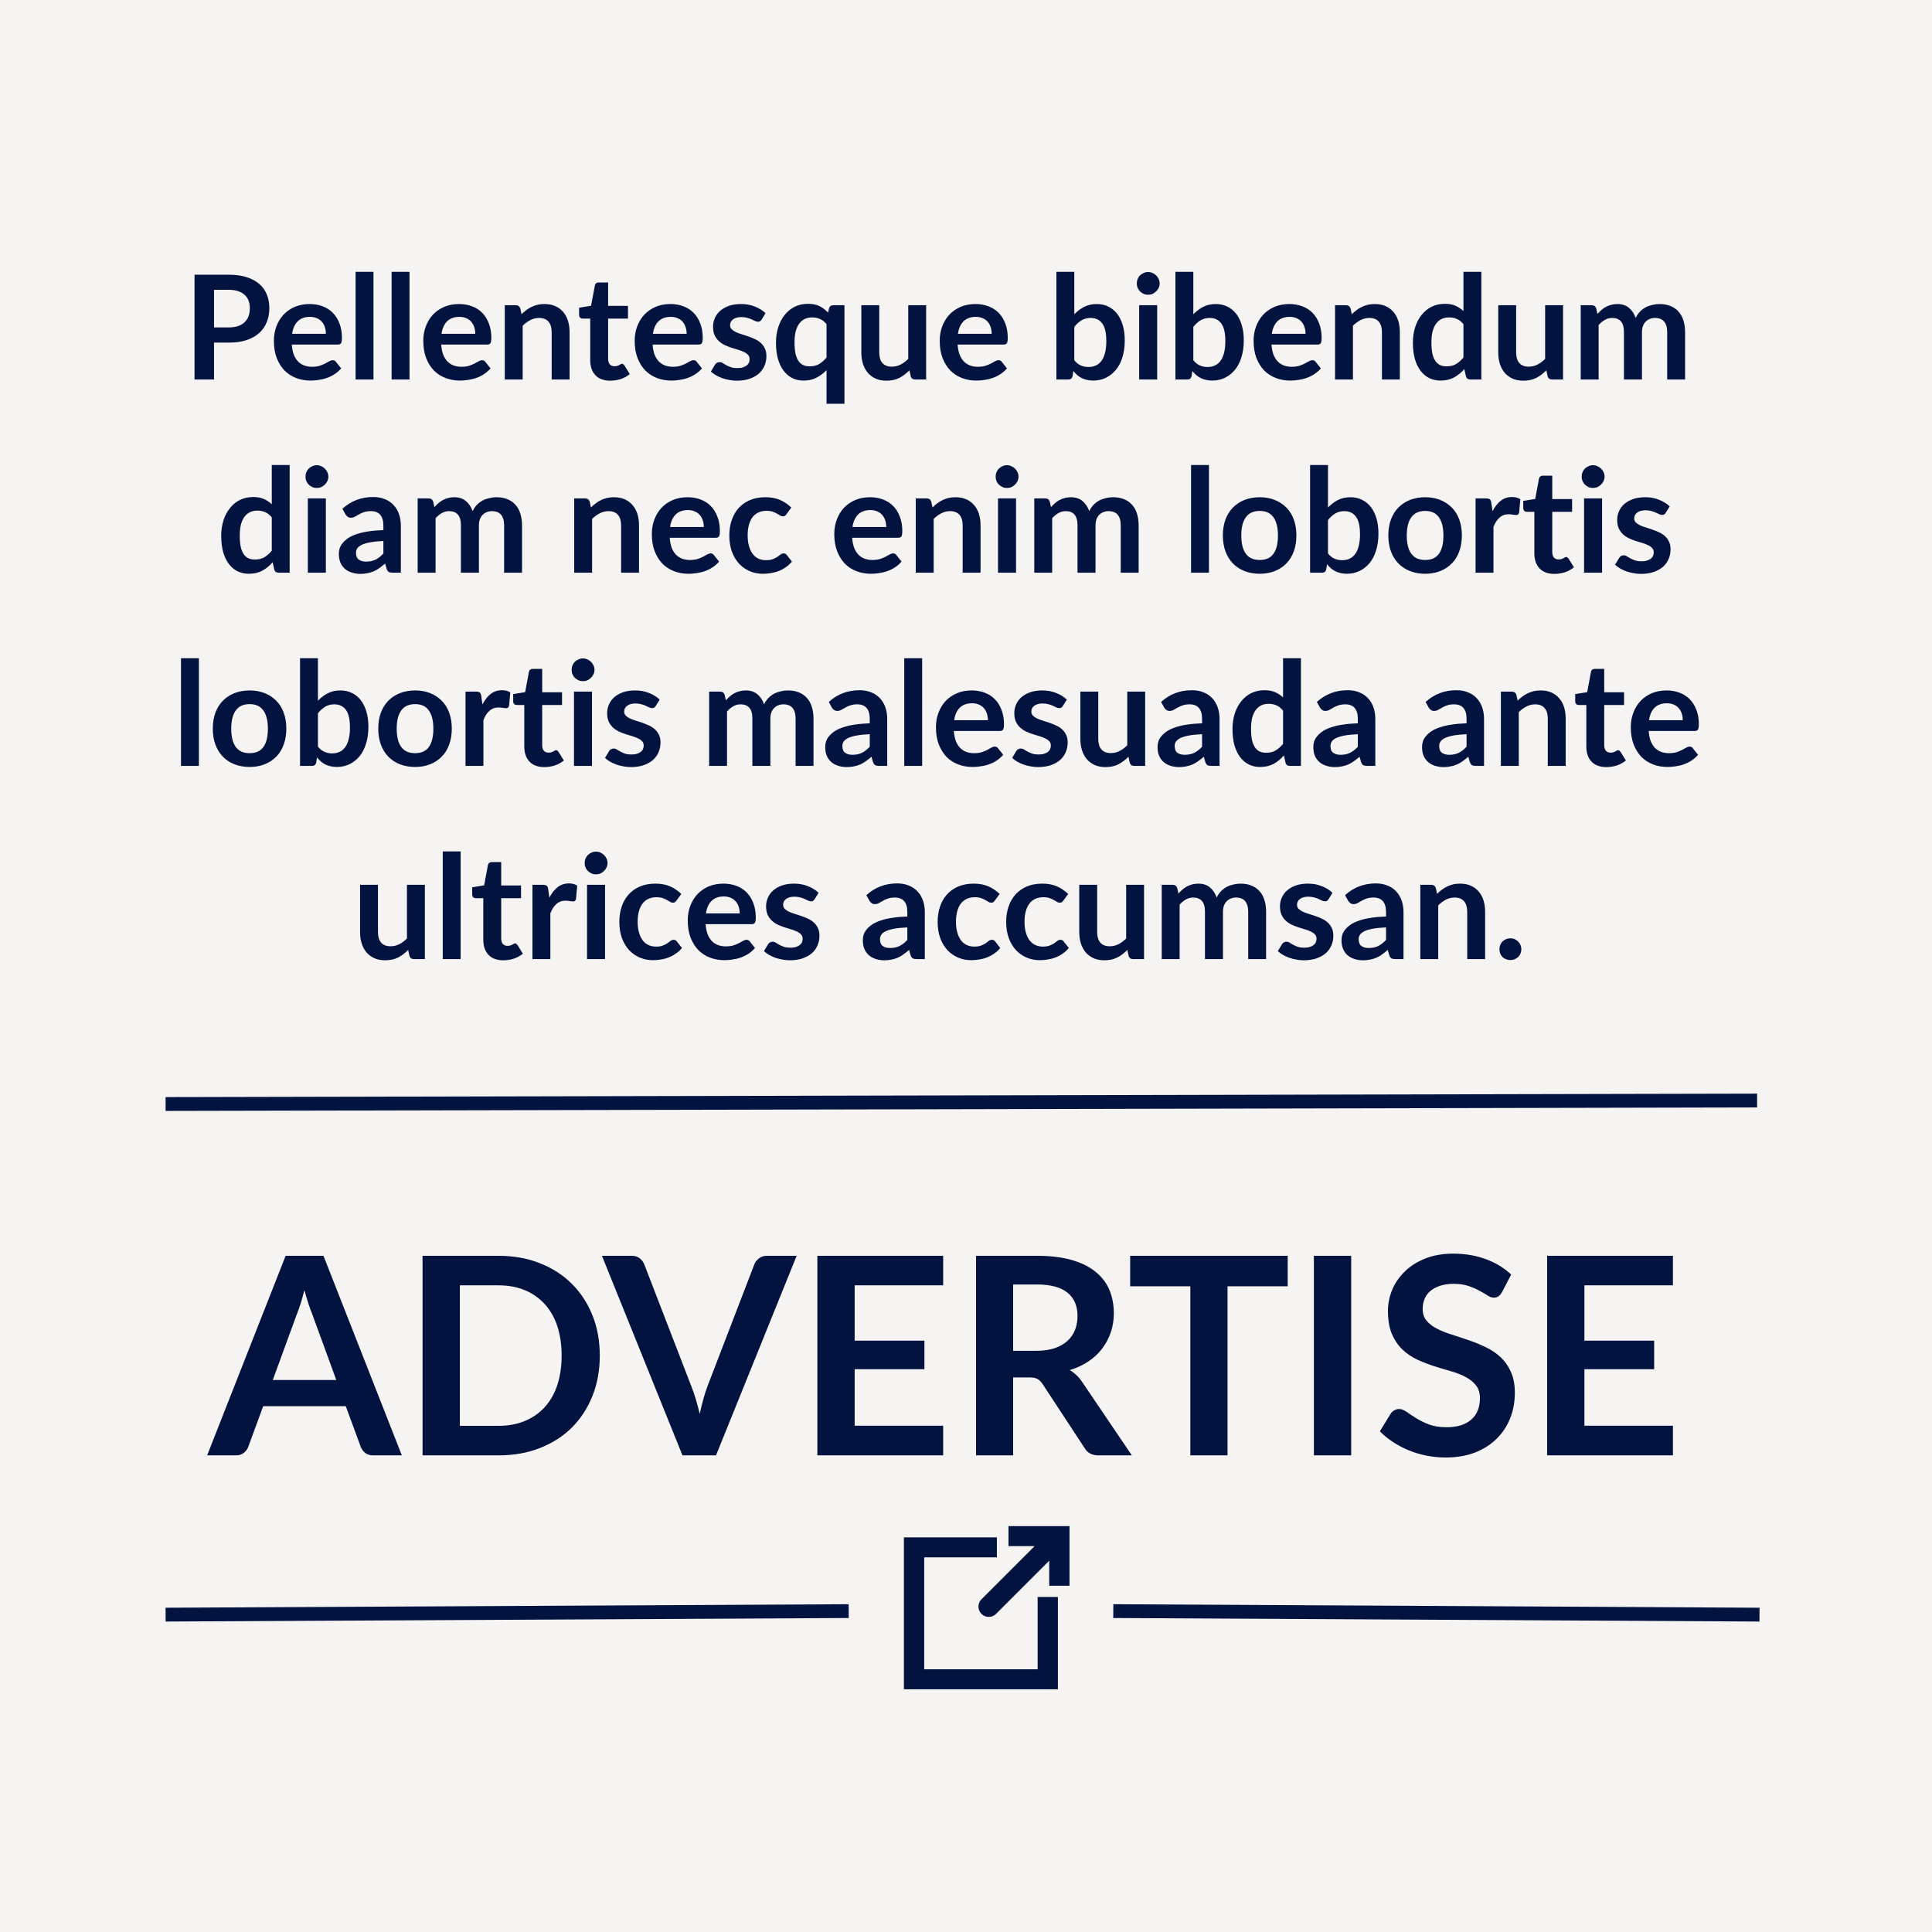
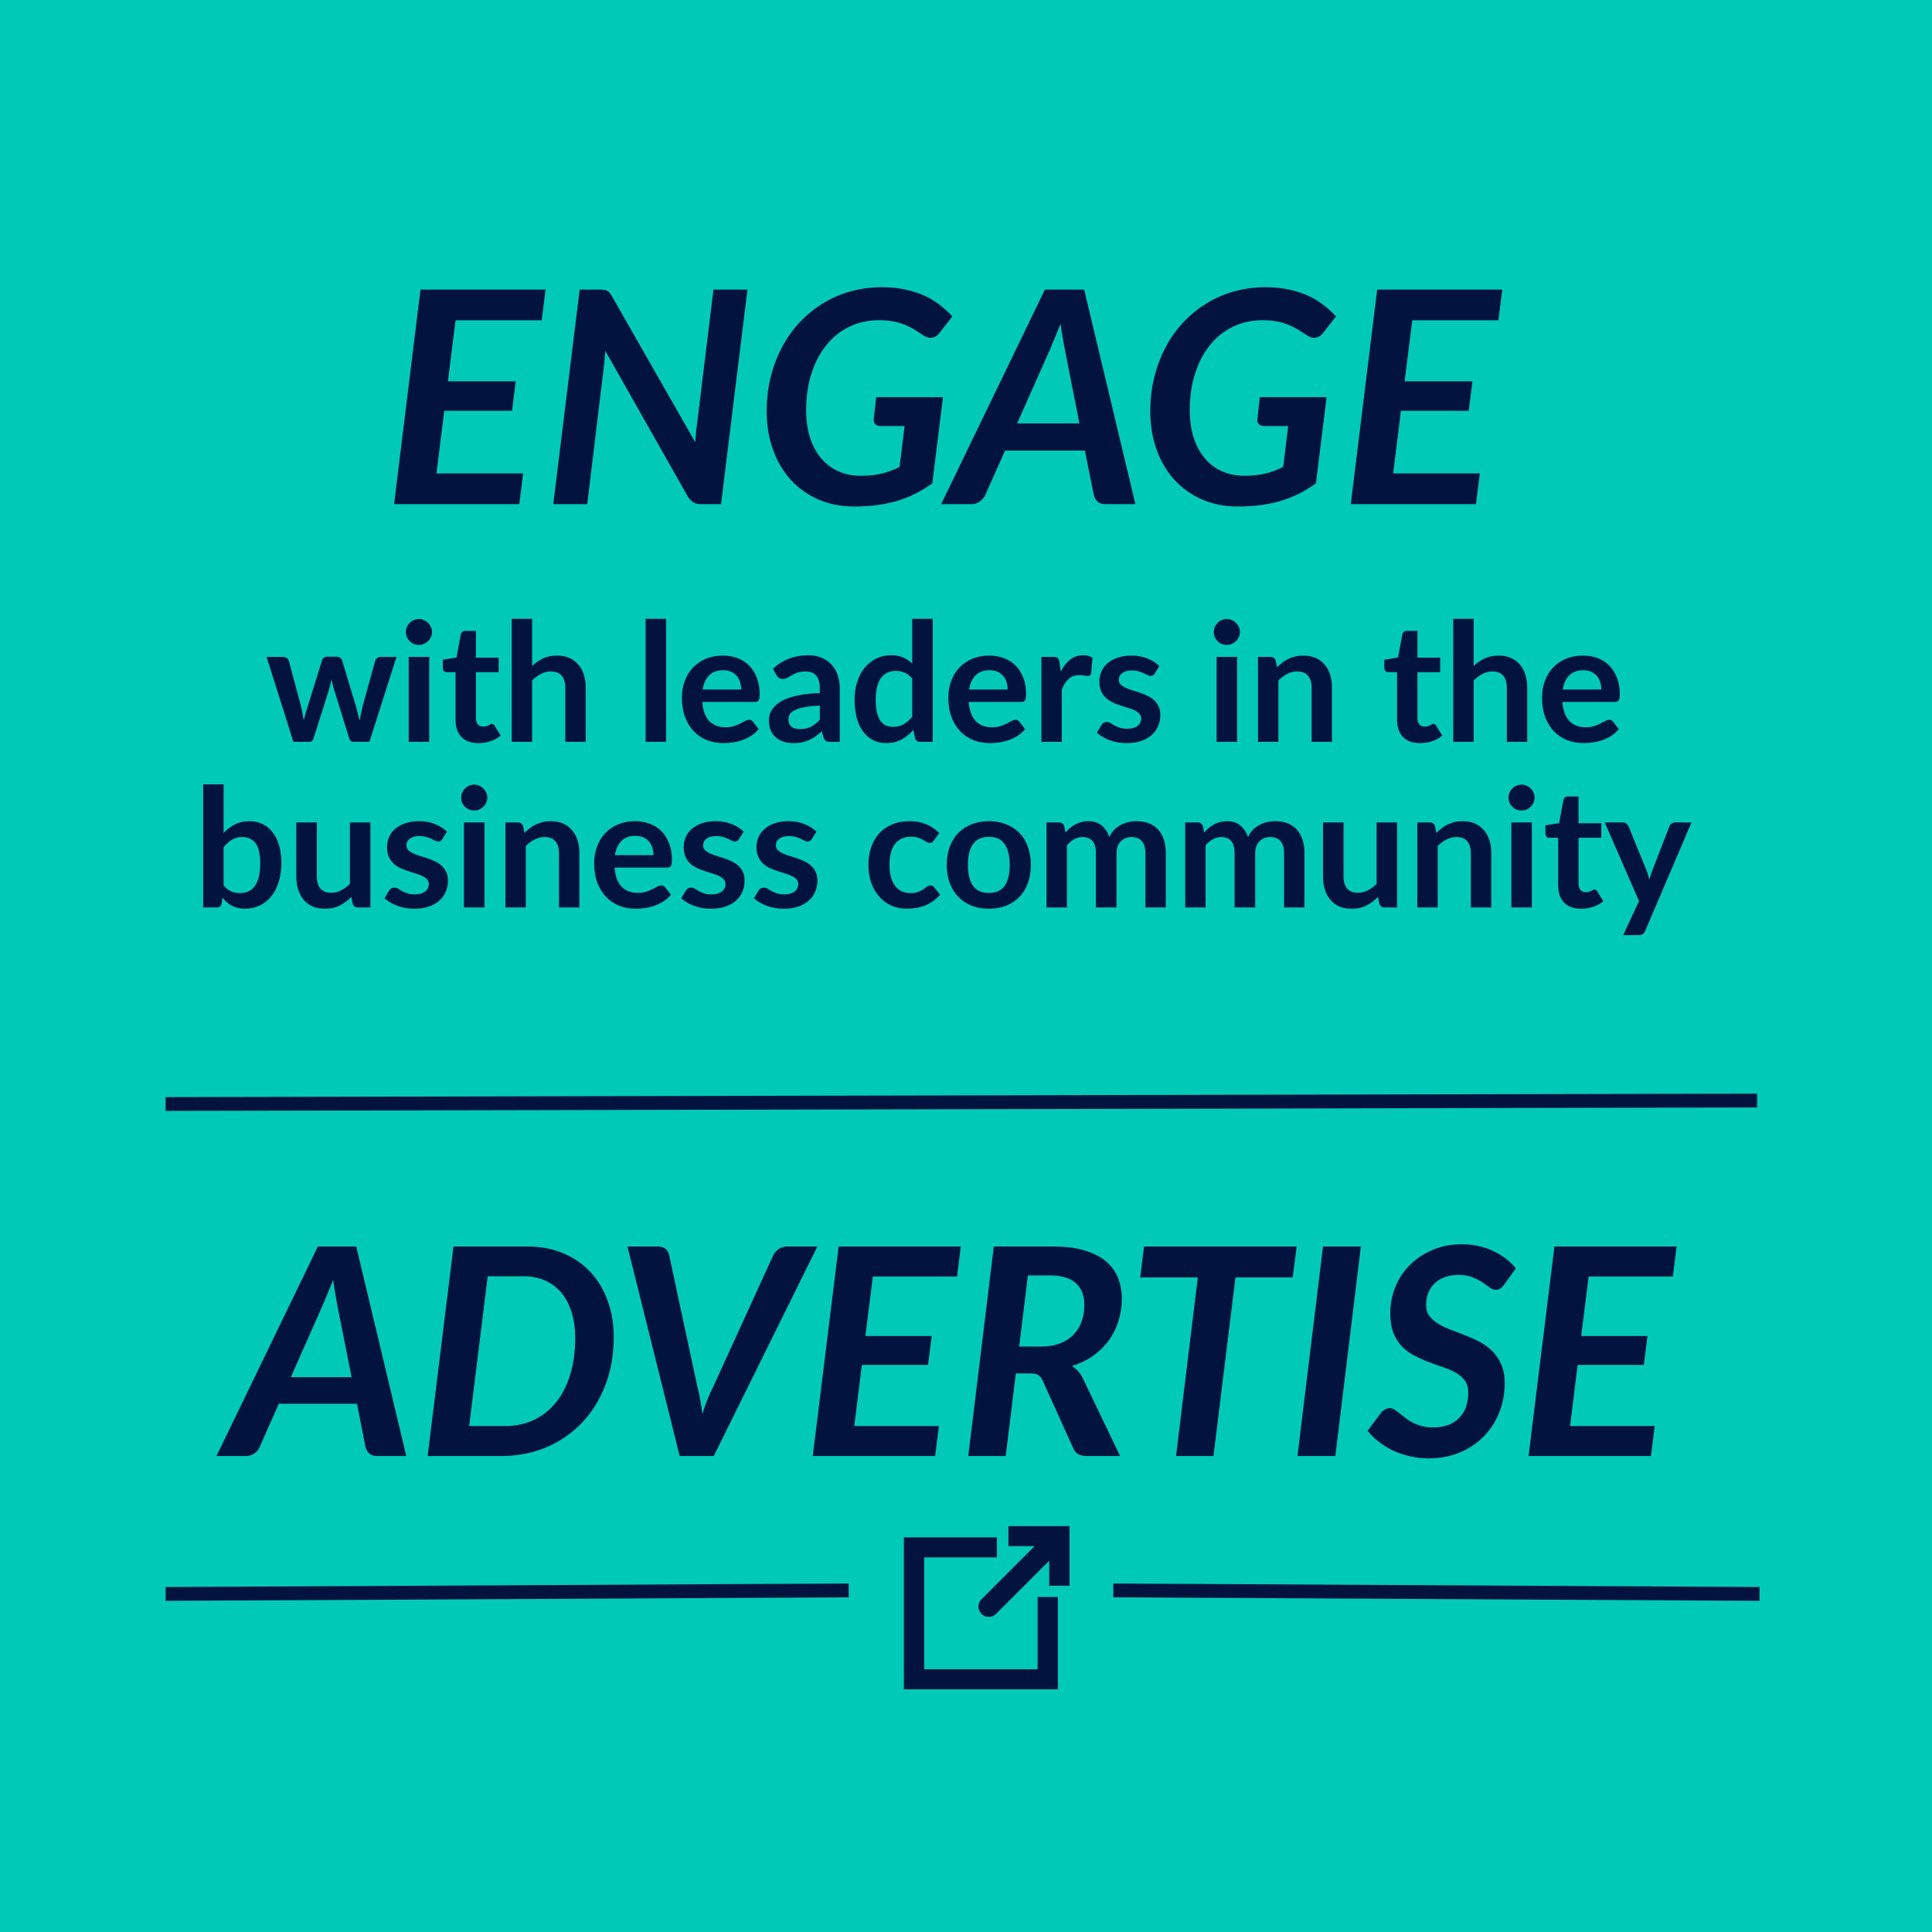
<svg xmlns="http://www.w3.org/2000/svg" width="280px" height="280px" viewBox="0 0 280 280" version="1.1">
-   <g id="KB-Contact-page" stroke="none" stroke-width="1" fill="none" fill-rule="evenodd">
-     <g id="KB---Contact-page---Desktop" transform="translate(-584, -1066)">
-       <g id="Advertise" transform="translate(584, 1066)">
-         <rect id="Rectangle" fill="#F6F3F3" x="0" y="0" width="280" height="280" />
-         <g id="arrow-DARK" transform="translate(131, 221)" fill="#02133F">
-           <g id="np_link_1713451_000000">
-             <polygon id="Path" fill-rule="nonzero" points="22.319 10.449 22.319 23.826 -9.72022463e-14 23.826 -9.72022463e-14 1.806 13.477 1.806 13.477 4.704 2.941 4.704 2.941 20.926 19.381 20.926 19.381 10.449" />
-             <path d="M15.158,0.174 L15.158,3.074 L18.949,3.074 L11.24,10.782 C10.959,11.062 10.803,11.443 10.803,11.839 C10.803,12.235 10.96,12.616 11.24,12.896 C11.824,13.479 12.77,13.479 13.354,12.896 L21.062,5.187 L21.062,8.819 L24,8.819 L24,0.174 L15.158,0.174 Z" id="Path" fill-rule="nonzero" />
-           </g>
+   <g id="Symbols" stroke="none" stroke-width="1" fill="none" fill-rule="evenodd">
+     <g id="Advertise">
+       <rect id="Rectangle" fill="#00CAB7" x="0" y="0" width="280" height="280" />
+       <g id="Group" transform="translate(131, 221)" fill="#02133F" fill-rule="nonzero">
+         <g id="np_link_1713451_000000">
+           <polygon id="Path" points="22.319 10.449 22.319 23.826 -9.72022463e-14 23.826 -9.72022463e-14 1.806 13.477 1.806 13.477 4.704 2.941 4.704 2.941 20.926 19.381 20.926 19.381 10.449" />
+           <path d="M15.158,0.174 L15.158,3.074 L18.949,3.074 L11.24,10.782 C10.959,11.062 10.803,11.443 10.803,11.839 C10.803,12.235 10.96,12.616 11.24,12.896 C11.824,13.479 12.77,13.479 13.354,12.896 L21.062,5.187 L21.062,8.819 L24,8.819 L24,0.174 L15.158,0.174 Z" id="Path" />
        </g>
-         <text id="ADVERTISE" font-family="Lato-Black, Lato" font-size="40" font-weight="700" line-spacing="40" fill="#02133F">
-           <tspan x="30.24" y="210.92">ADVERTISE</tspan>
-         </text>
-         <text id="Pellentesque-bibendu" font-family="Lato-Bold, Lato" font-size="21" font-weight="bold" line-spacing="28" fill="#02133F">
-           <tspan x="26.503" y="55">Pellentesque bibendum </tspan>
-           <tspan x="31.338" y="83">diam nec enim lobortis </tspan>
-           <tspan x="24.918" y="111">lobortis malesuada ante </tspan>
-           <tspan x="51.01" y="139">ultrices accumsan. </tspan>
-         </text>
-         <line x1="25" y1="160" x2="253.652" y2="159.5" id="Line" stroke="#02133F" stroke-width="2" stroke-linecap="square" />
-         <line x1="25" y1="234" x2="122" y2="233.5" id="Line-Copy" stroke="#02133F" stroke-width="2" stroke-linecap="square" />
-         <line x1="162.346" y1="233.5" x2="254" y2="234" id="Line-Copy-2" stroke="#02133F" stroke-width="2" stroke-linecap="square" />
      </g>
+       <text id="ADVERTISE" font-family="Lato-BlackItalic, Lato" font-size="42" font-style="italic" font-weight="700" line-spacing="40" fill="#02133F">
+         <tspan x="33.065" y="211.016">ADVERTISE</tspan>
+       </text>
+       <text id="ENGAGE" font-family="Lato-BlackItalic, Lato" font-size="43" font-style="italic" font-weight="700" line-spacing="26" fill="#02133F">
+         <tspan x="55.456" y="73.064">ENGAGE</tspan>
+         <tspan x="216.682" y="88" font-family="Lato-Bold, Lato" font-size="27" font-weight="bold"> </tspan>
+       </text>
+       <line x1="25" y1="160" x2="253.652" y2="159.5" id="Line" stroke="#02133F" stroke-width="2" stroke-linecap="square" />
+       <line x1="25" y1="231" x2="122" y2="230.5" id="Line-Copy" stroke="#02133F" stroke-width="2" stroke-linecap="square" />
+       <line x1="162.346" y1="230.5" x2="254" y2="231" id="Line-Copy-2" stroke="#02133F" stroke-width="2" stroke-linecap="square" />
+       <text id="with-leaders-in-the" font-family="Lato-Bold, Lato" font-size="24" font-weight="bold" line-spacing="24" fill="#02133F">
+         <tspan x="38.416" y="107.512">with leaders in the </tspan>
+         <tspan x="27.982" y="131.512">business community</tspan>
+       </text>
    </g>
  </g>
</svg>
